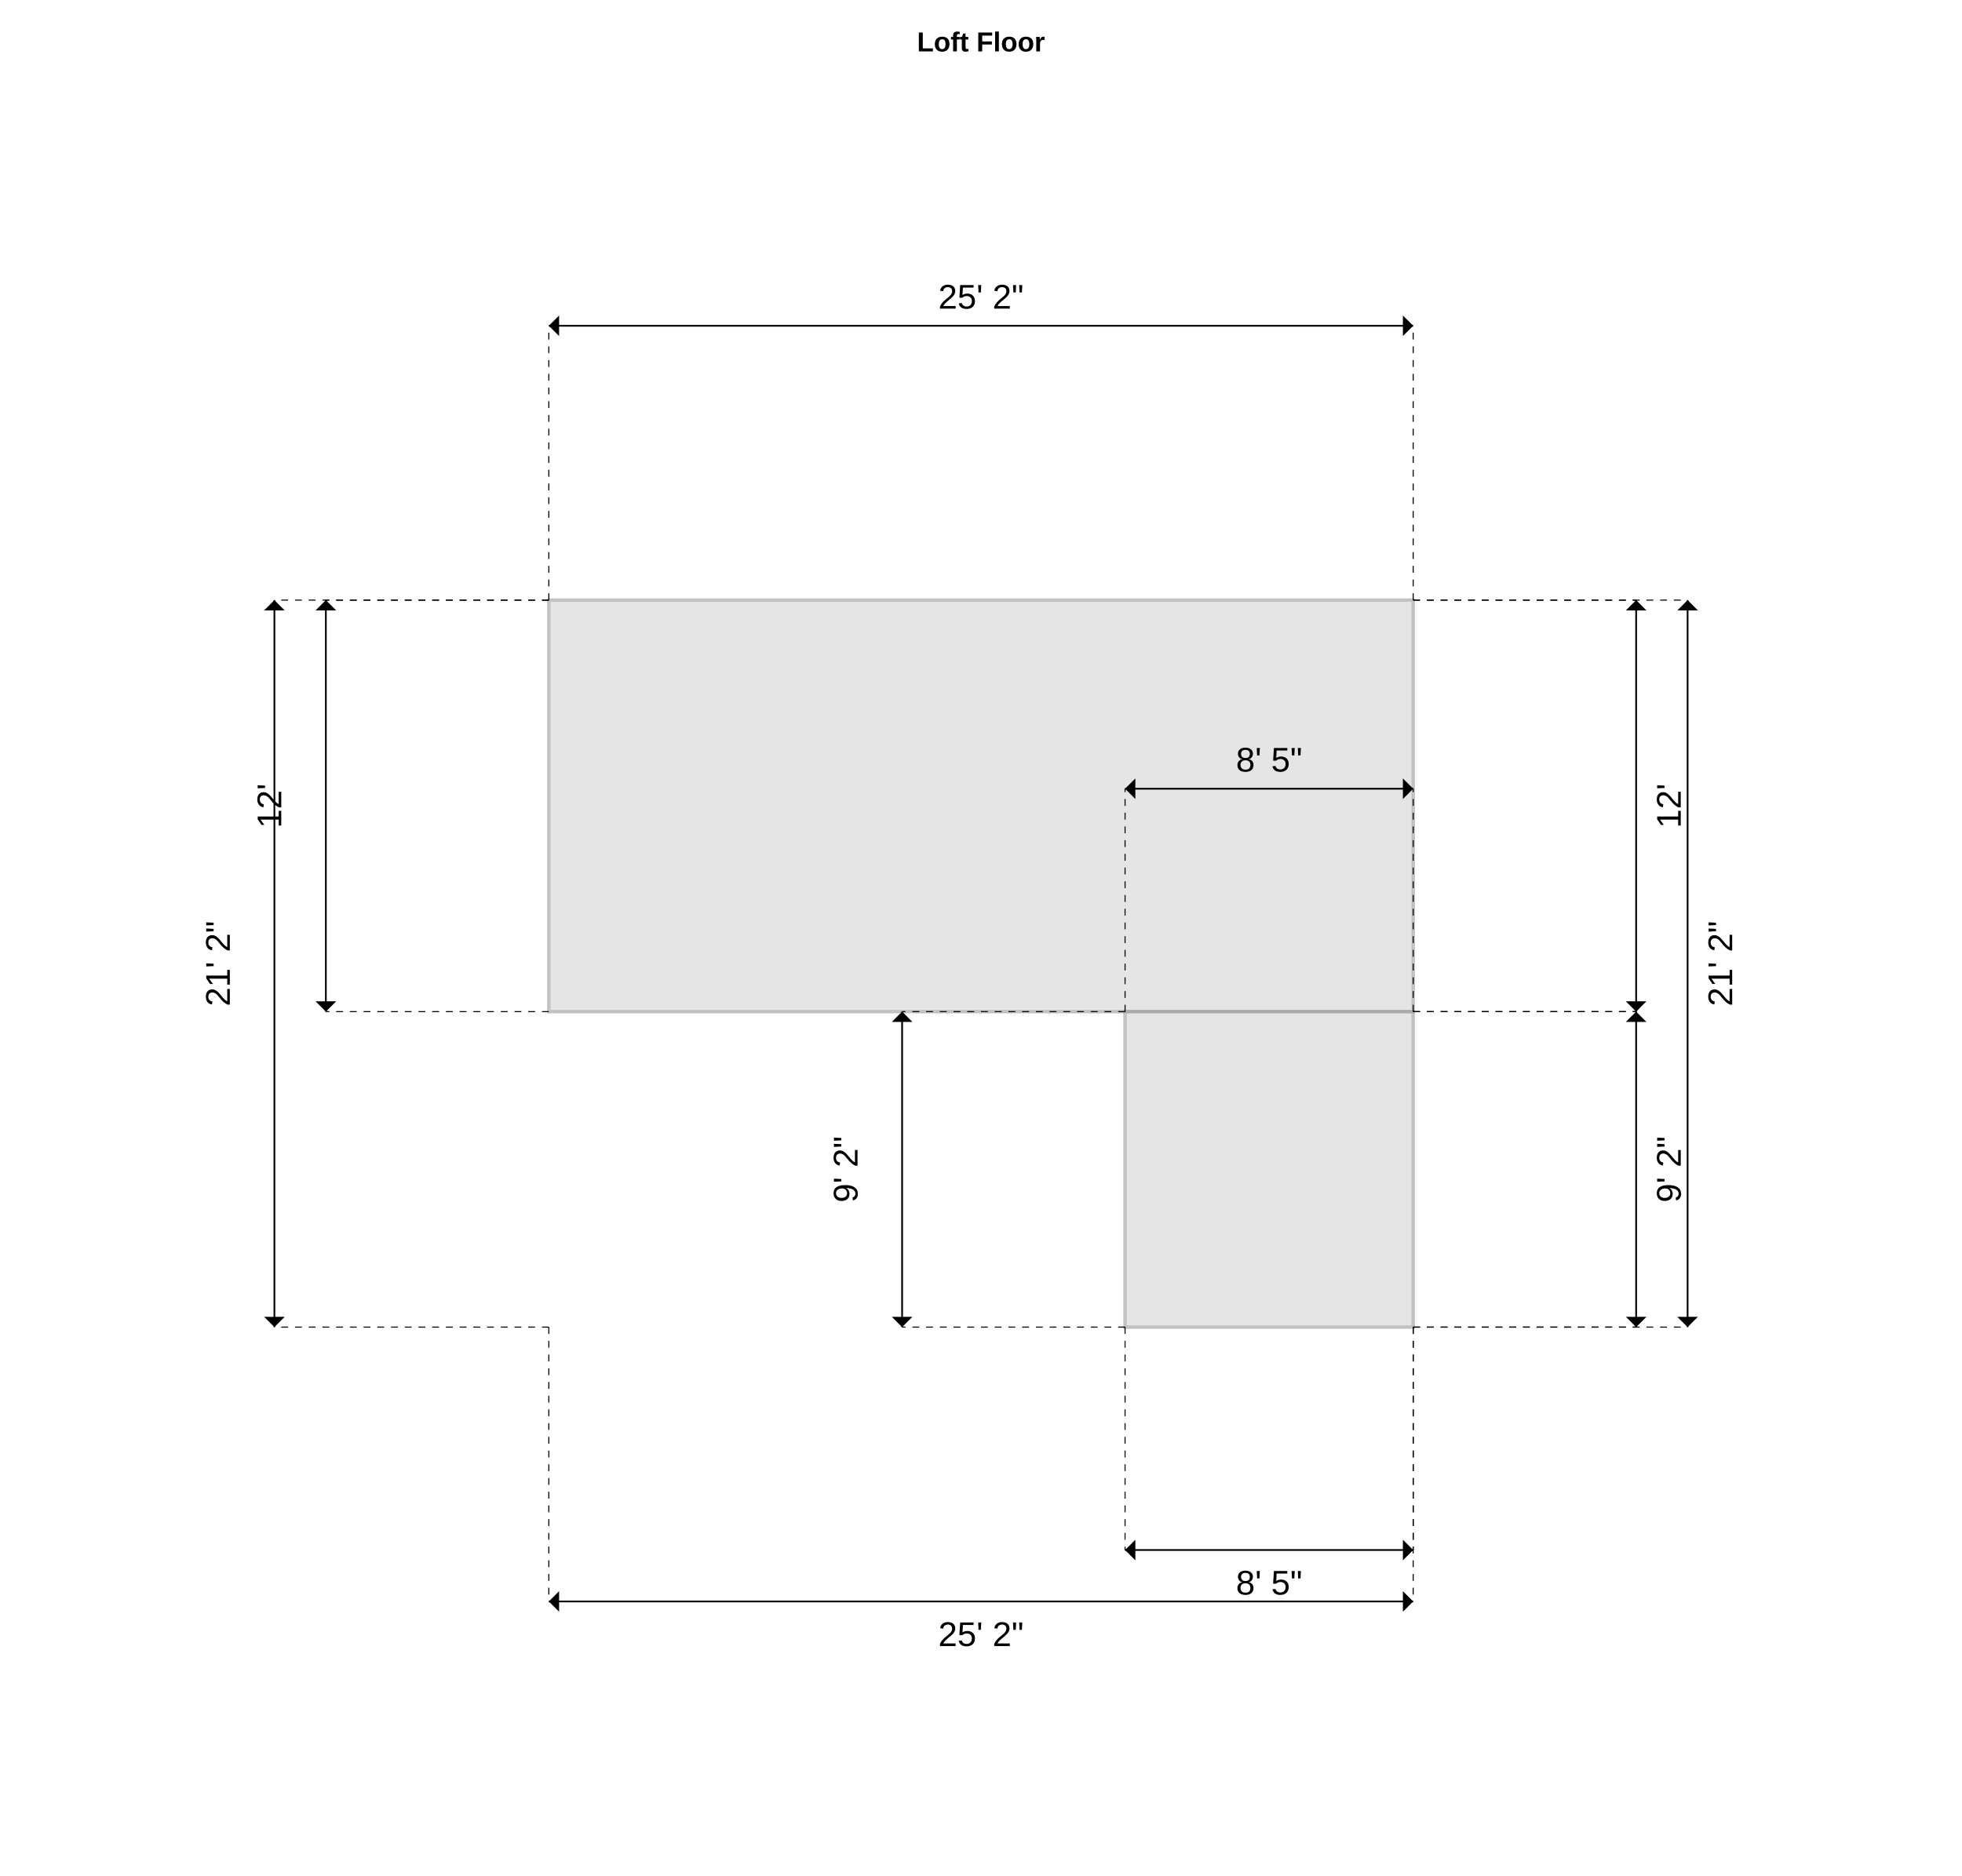
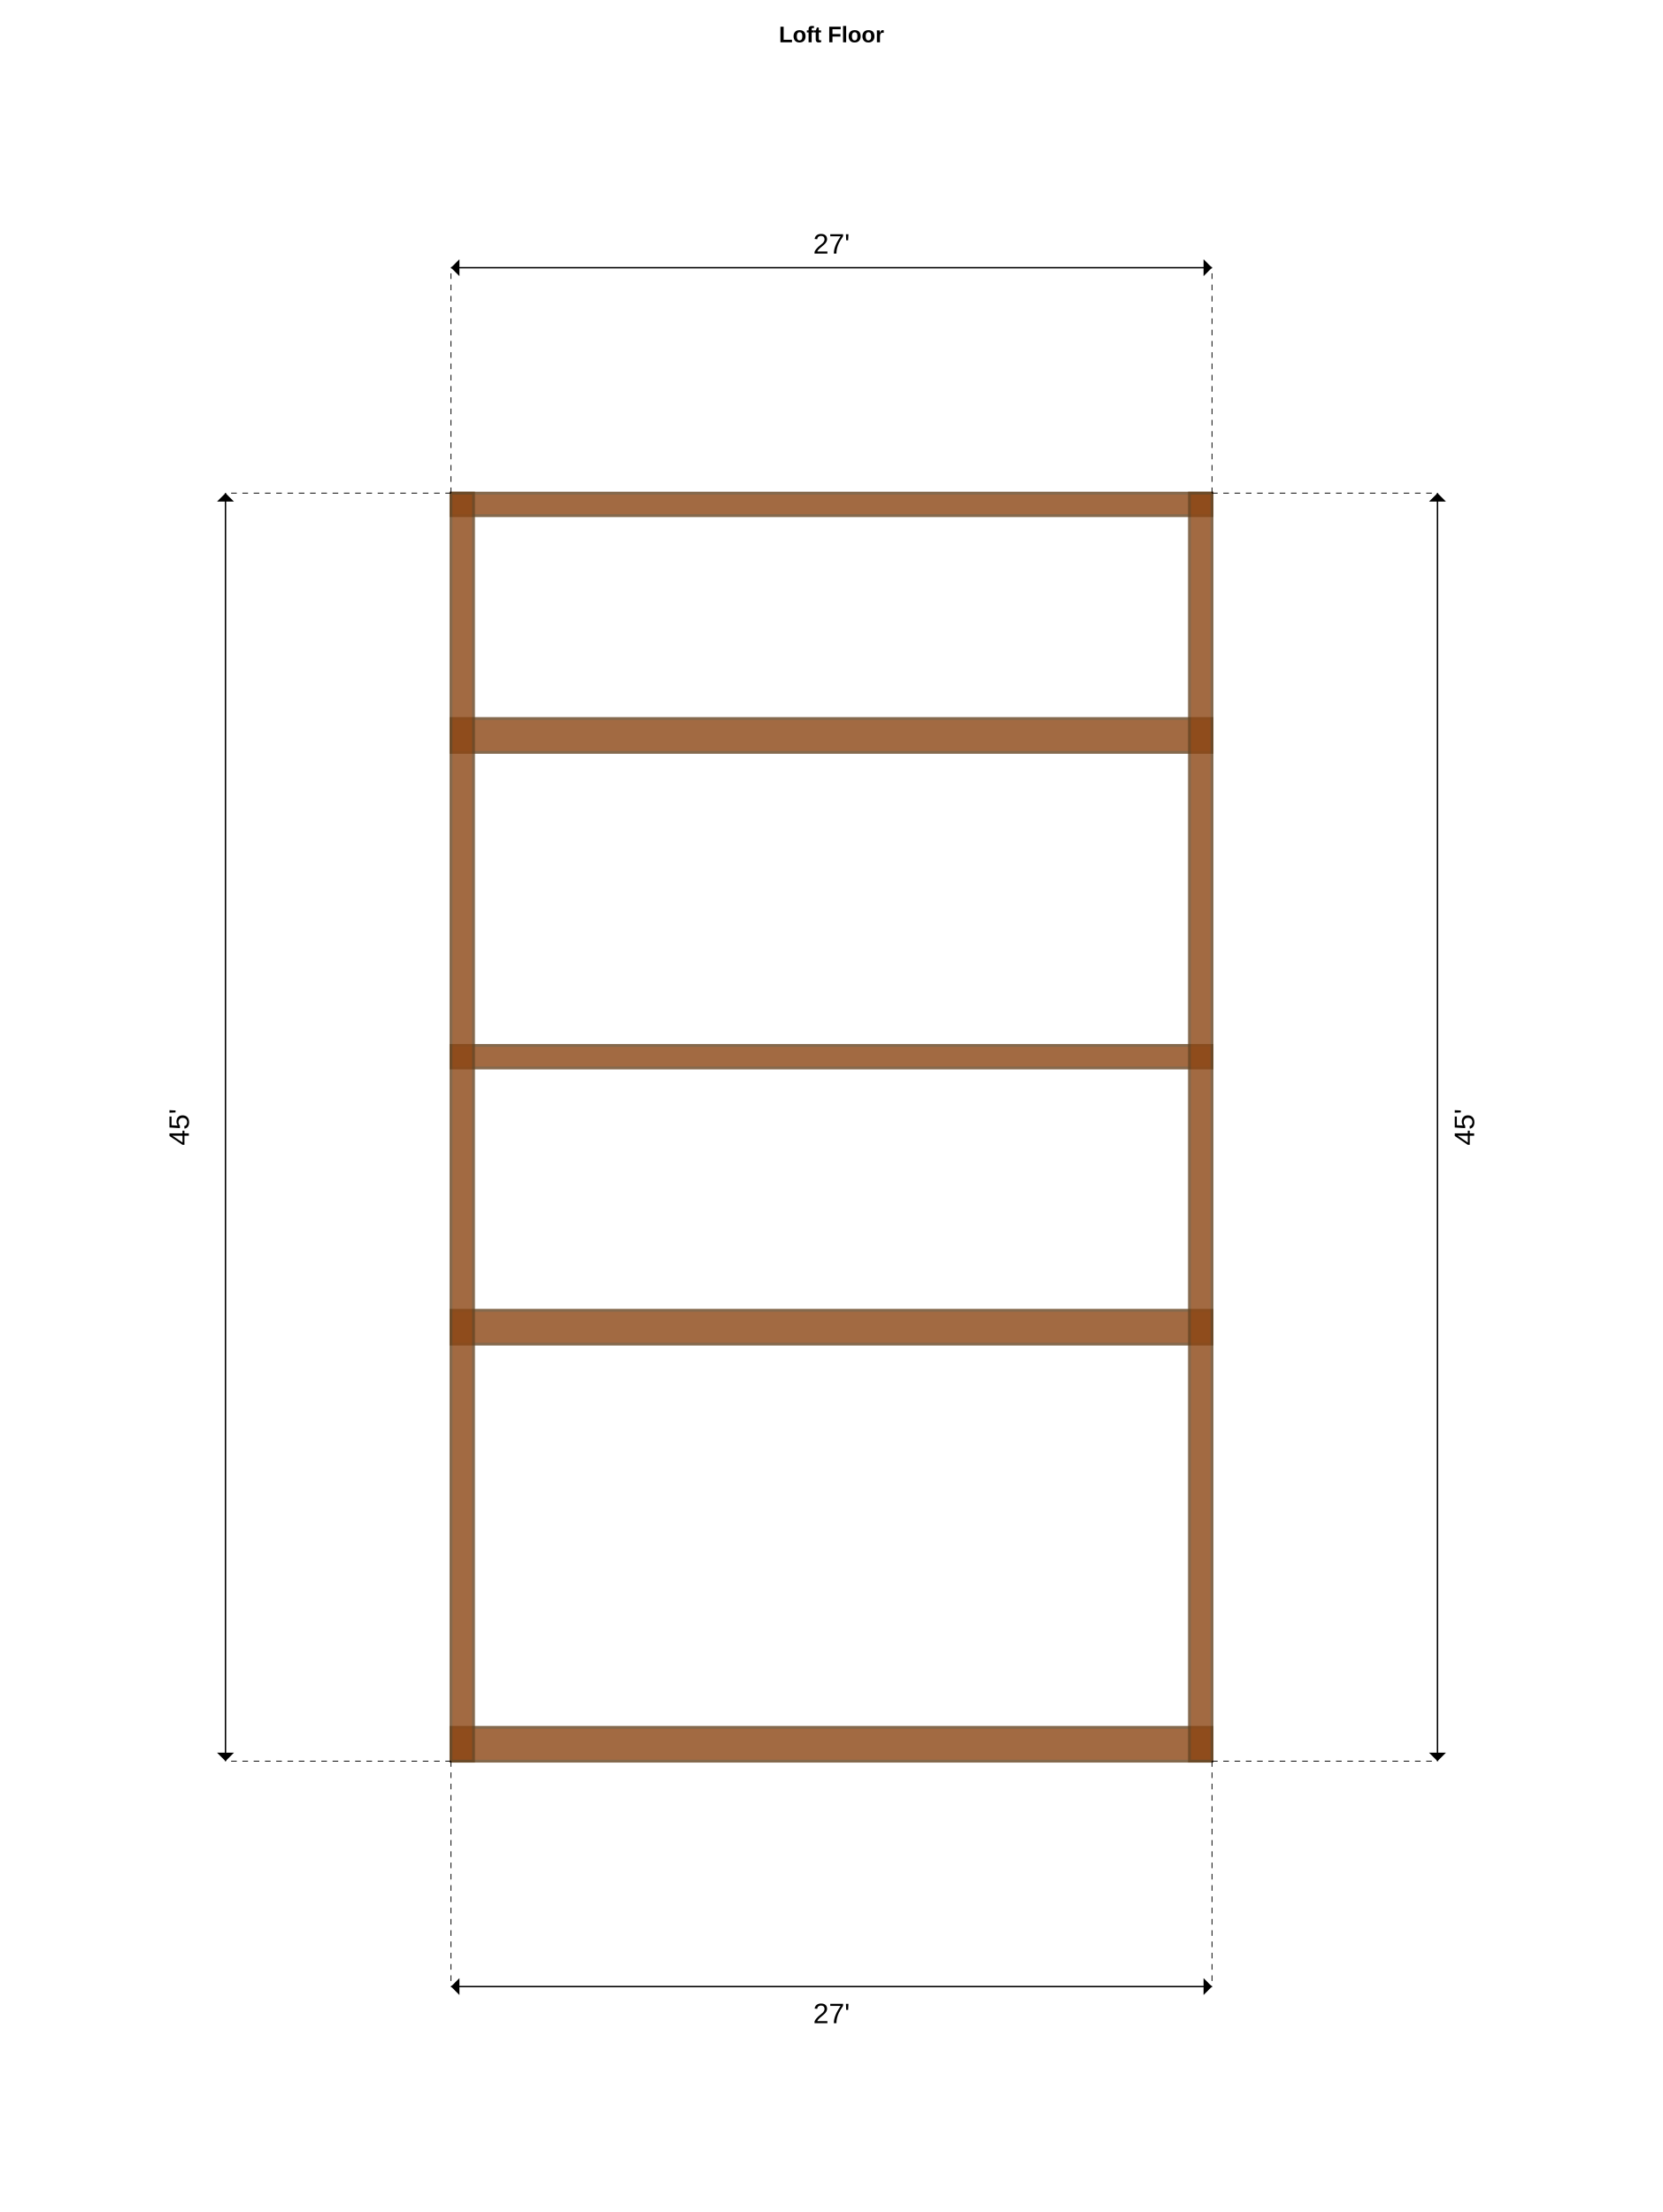
- <svg xmlns="http://www.w3.org/2000/svg" width="1144.0" height="1094.0" viewBox="0 0 1144.0 1094.0">
+ <svg xmlns="http://www.w3.org/2000/svg" width="1180.0" height="1570.0" viewBox="0 0 1180.0 1570.0">
  <defs>
    <style>
        text { font-family: Arial, sans-serif; }
    </style>
  </defs>
-   <g transform="translate(304.0, 174.0) scale(2.0, 2.0)">
-     <rect x="8" y="88" width="252" height="120" fill="#D3D3D3" stroke="#999" stroke-width="1" opacity="0.6" />
-     <rect x="176" y="208" width="84" height="92" fill="#D3D3D3" stroke="#999" stroke-width="1" opacity="0.6" />
+   <g transform="translate(320.0, 350.0) scale(2.0, 2.0)">
+     <rect x="0" y="0" width="270" height="8" fill="#8B4513" stroke="#654321" stroke-width="1" opacity="0.8" />
+     <rect x="0" y="80" width="270" height="12" fill="#8B4513" stroke="#654321" stroke-width="1" opacity="0.8" />
+     <rect x="0" y="196" width="270" height="8" fill="#8B4513" stroke="#654321" stroke-width="1" opacity="0.8" />
+     <rect x="0" y="290" width="270" height="12" fill="#8B4513" stroke="#654321" stroke-width="1" opacity="0.8" />
+     <rect x="0" y="438" width="270" height="12" fill="#8B4513" stroke="#654321" stroke-width="1" opacity="0.8" />
+     <rect x="0" y="0" width="8" height="450" fill="#8B4513" stroke="#654321" stroke-width="1" opacity="0.8" />
+     <rect x="262" y="0" width="8" height="450" fill="#8B4513" stroke="#654321" stroke-width="1" opacity="0.8" />
    <g class="dimension">
-       <line x1="8" y1="8.0" x2="260" y2="8.0" stroke="#000" stroke-width="0.5" />
-       <line x1="8" y1="88" x2="8" y2="8.0" stroke="#000" stroke-width="0.3" stroke-dasharray="2,2" />
-       <line x1="260" y1="88" x2="260" y2="8.0" stroke="#000" stroke-width="0.3" stroke-dasharray="2,2" />
-       <polygon points="8,8.0 11,5.0 11,11.0" fill="#000" />
-       <polygon points="260,8.0 257,5.0 257,11.0" fill="#000" />
-       <text x="134.0" y="3.0" text-anchor="middle" font-size="10" fill="#000">25' 2"</text>
+       <line x1="0" y1="-80.0" x2="270" y2="-80.0" stroke="#000" stroke-width="0.5" />
+       <line x1="0" y1="0" x2="0" y2="-80.0" stroke="#000" stroke-width="0.3" stroke-dasharray="2,2" />
+       <line x1="270" y1="0" x2="270" y2="-80.0" stroke="#000" stroke-width="0.3" stroke-dasharray="2,2" />
+       <polygon points="0,-80.0 3,-83.0 3,-77.0" fill="#000" />
+       <polygon points="270,-80.0 267,-83.0 267,-77.0" fill="#000" />
+       <text x="135.0" y="-85.0" text-anchor="middle" font-size="10" fill="#000">27'</text>
    </g>
    <g class="dimension">
-       <line x1="8" y1="380.0" x2="260" y2="380.0" stroke="#000" stroke-width="0.5" />
-       <line x1="8" y1="300" x2="8" y2="380.0" stroke="#000" stroke-width="0.3" stroke-dasharray="2,2" />
-       <line x1="260" y1="300" x2="260" y2="380.0" stroke="#000" stroke-width="0.3" stroke-dasharray="2,2" />
-       <polygon points="8,380.0 11,377.0 11,383.0" fill="#000" />
-       <polygon points="260,380.0 257,377.0 257,383.0" fill="#000" />
-       <text x="134.0" y="393.0" text-anchor="middle" font-size="10" fill="#000">25' 2"</text>
+       <line x1="0" y1="530.0" x2="270" y2="530.0" stroke="#000" stroke-width="0.5" />
+       <line x1="0" y1="450" x2="0" y2="530.0" stroke="#000" stroke-width="0.3" stroke-dasharray="2,2" />
+       <line x1="270" y1="450" x2="270" y2="530.0" stroke="#000" stroke-width="0.3" stroke-dasharray="2,2" />
+       <polygon points="0,530.0 3,527.0 3,533.0" fill="#000" />
+       <polygon points="270,530.0 267,527.0 267,533.0" fill="#000" />
+       <text x="135.0" y="543.0" text-anchor="middle" font-size="10" fill="#000">27'</text>
    </g>
    <g class="dimension">
-       <line x1="-72.0" y1="88" x2="-72.0" y2="300" stroke="#000" stroke-width="0.5" />
-       <line x1="8" y1="88" x2="-72.0" y2="88" stroke="#000" stroke-width="0.3" stroke-dasharray="2,2" />
-       <line x1="8" y1="300" x2="-72.0" y2="300" stroke="#000" stroke-width="0.3" stroke-dasharray="2,2" />
-       <polygon points="-72.0,88 -75.0,91 -69.0,91" fill="#000" />
-       <polygon points="-72.0,300 -75.0,297 -69.0,297" fill="#000" />
-       <text x="-85.0" y="194.0" text-anchor="middle" font-size="10" fill="#000" transform="rotate(-90 -85.0 194.0)">21' 2"</text>
+       <line x1="-80.0" y1="0" x2="-80.0" y2="450" stroke="#000" stroke-width="0.5" />
+       <line x1="0" y1="0" x2="-80.0" y2="0" stroke="#000" stroke-width="0.3" stroke-dasharray="2,2" />
+       <line x1="0" y1="450" x2="-80.0" y2="450" stroke="#000" stroke-width="0.3" stroke-dasharray="2,2" />
+       <polygon points="-80.0,0 -83.0,3 -77.0,3" fill="#000" />
+       <polygon points="-80.0,450 -83.0,447 -77.0,447" fill="#000" />
+       <text x="-93.0" y="225.0" text-anchor="middle" font-size="10" fill="#000" transform="rotate(-90 -93.0 225.0)">45'</text>
    </g>
    <g class="dimension">
-       <line x1="340.0" y1="88" x2="340.0" y2="300" stroke="#000" stroke-width="0.5" />
-       <line x1="260" y1="88" x2="340.0" y2="88" stroke="#000" stroke-width="0.3" stroke-dasharray="2,2" />
-       <line x1="260" y1="300" x2="340.0" y2="300" stroke="#000" stroke-width="0.3" stroke-dasharray="2,2" />
-       <polygon points="340.0,88 337.0,91 343.0,91" fill="#000" />
-       <polygon points="340.0,300 337.0,297 343.0,297" fill="#000" />
-       <text x="353.0" y="194.0" text-anchor="middle" font-size="10" fill="#000" transform="rotate(-90 353.0 194.0)">21' 2"</text>
-     </g>
-     <g class="floor-slab-dimension">
-       <g class="dimension">
-         <line x1="-57.0" y1="88" x2="-57.0" y2="208" stroke="#000" stroke-width="0.5" />
-         <line x1="8" y1="88" x2="-57.0" y2="88" stroke="#000" stroke-width="0.3" stroke-dasharray="2,2" />
-         <line x1="8" y1="208" x2="-57.0" y2="208" stroke="#000" stroke-width="0.3" stroke-dasharray="2,2" />
-         <polygon points="-57.0,88 -60.0,91 -54.0,91" fill="#000" />
-         <polygon points="-57.0,208 -60.0,205 -54.0,205" fill="#000" />
-         <text x="-70.0" y="148.0" text-anchor="middle" font-size="10" fill="#000" transform="rotate(-90 -70.0 148.0)">12'</text>
-       </g>
-       <g class="dimension">
-         <line x1="325.0" y1="88" x2="325.0" y2="208" stroke="#000" stroke-width="0.5" />
-         <line x1="260" y1="88" x2="325.0" y2="88" stroke="#000" stroke-width="0.3" stroke-dasharray="2,2" />
-         <line x1="260" y1="208" x2="325.0" y2="208" stroke="#000" stroke-width="0.3" stroke-dasharray="2,2" />
-         <polygon points="325.0,88 322.0,91 328.0,91" fill="#000" />
-         <polygon points="325.0,208 322.0,205 328.0,205" fill="#000" />
-         <text x="338.0" y="148.0" text-anchor="middle" font-size="10" fill="#000" transform="rotate(-90 338.0 148.0)">12'</text>
-       </g>
-     </g>
-     <g class="floor-slab-dimension">
-       <g class="dimension">
-         <line x1="176" y1="143.0" x2="260" y2="143.0" stroke="#000" stroke-width="0.5" />
-         <line x1="176" y1="208" x2="176" y2="143.0" stroke="#000" stroke-width="0.3" stroke-dasharray="2,2" />
-         <line x1="260" y1="208" x2="260" y2="143.0" stroke="#000" stroke-width="0.3" stroke-dasharray="2,2" />
-         <polygon points="176,143.0 179,140.0 179,146.0" fill="#000" />
-         <polygon points="260,143.0 257,140.0 257,146.0" fill="#000" />
-         <text x="218.0" y="138.0" text-anchor="middle" font-size="10" fill="#000">8' 5"</text>
-       </g>
-       <g class="dimension">
-         <line x1="176" y1="365.0" x2="260" y2="365.0" stroke="#000" stroke-width="0.5" />
-         <line x1="176" y1="300" x2="176" y2="365.0" stroke="#000" stroke-width="0.3" stroke-dasharray="2,2" />
-         <line x1="260" y1="300" x2="260" y2="365.0" stroke="#000" stroke-width="0.3" stroke-dasharray="2,2" />
-         <polygon points="176,365.0 179,362.0 179,368.0" fill="#000" />
-         <polygon points="260,365.0 257,362.0 257,368.0" fill="#000" />
-         <text x="218.0" y="378.0" text-anchor="middle" font-size="10" fill="#000">8' 5"</text>
-       </g>
-       <g class="dimension">
-         <line x1="111.0" y1="208" x2="111.0" y2="300" stroke="#000" stroke-width="0.5" />
-         <line x1="176" y1="208" x2="111.0" y2="208" stroke="#000" stroke-width="0.3" stroke-dasharray="2,2" />
-         <line x1="176" y1="300" x2="111.0" y2="300" stroke="#000" stroke-width="0.3" stroke-dasharray="2,2" />
-         <polygon points="111.0,208 108.0,211 114.0,211" fill="#000" />
-         <polygon points="111.0,300 108.0,297 114.0,297" fill="#000" />
-         <text x="98.0" y="254.0" text-anchor="middle" font-size="10" fill="#000" transform="rotate(-90 98.0 254.0)">9' 2"</text>
-       </g>
-       <g class="dimension">
-         <line x1="325.0" y1="208" x2="325.0" y2="300" stroke="#000" stroke-width="0.5" />
-         <line x1="260" y1="208" x2="325.0" y2="208" stroke="#000" stroke-width="0.3" stroke-dasharray="2,2" />
-         <line x1="260" y1="300" x2="325.0" y2="300" stroke="#000" stroke-width="0.3" stroke-dasharray="2,2" />
-         <polygon points="325.0,208 322.0,211 328.0,211" fill="#000" />
-         <polygon points="325.0,300 322.0,297 328.0,297" fill="#000" />
-         <text x="338.0" y="254.0" text-anchor="middle" font-size="10" fill="#000" transform="rotate(-90 338.0 254.0)">9' 2"</text>
-       </g>
+       <line x1="350.0" y1="0" x2="350.0" y2="450" stroke="#000" stroke-width="0.5" />
+       <line x1="270" y1="0" x2="350.0" y2="0" stroke="#000" stroke-width="0.3" stroke-dasharray="2,2" />
+       <line x1="270" y1="450" x2="350.0" y2="450" stroke="#000" stroke-width="0.3" stroke-dasharray="2,2" />
+       <polygon points="350.0,0 347.0,3 353.0,3" fill="#000" />
+       <polygon points="350.0,450 347.0,447 353.0,447" fill="#000" />
+       <text x="363.0" y="225.0" text-anchor="middle" font-size="10" fill="#000" transform="rotate(-90 363.0 225.0)">45'</text>
    </g>
  </g>
-   <text x="572.0" y="30" text-anchor="middle" font-size="16" font-weight="bold">Loft Floor</text>
+   <text x="590.0" y="30" text-anchor="middle" font-size="16" font-weight="bold">Loft Floor</text>
</svg>
